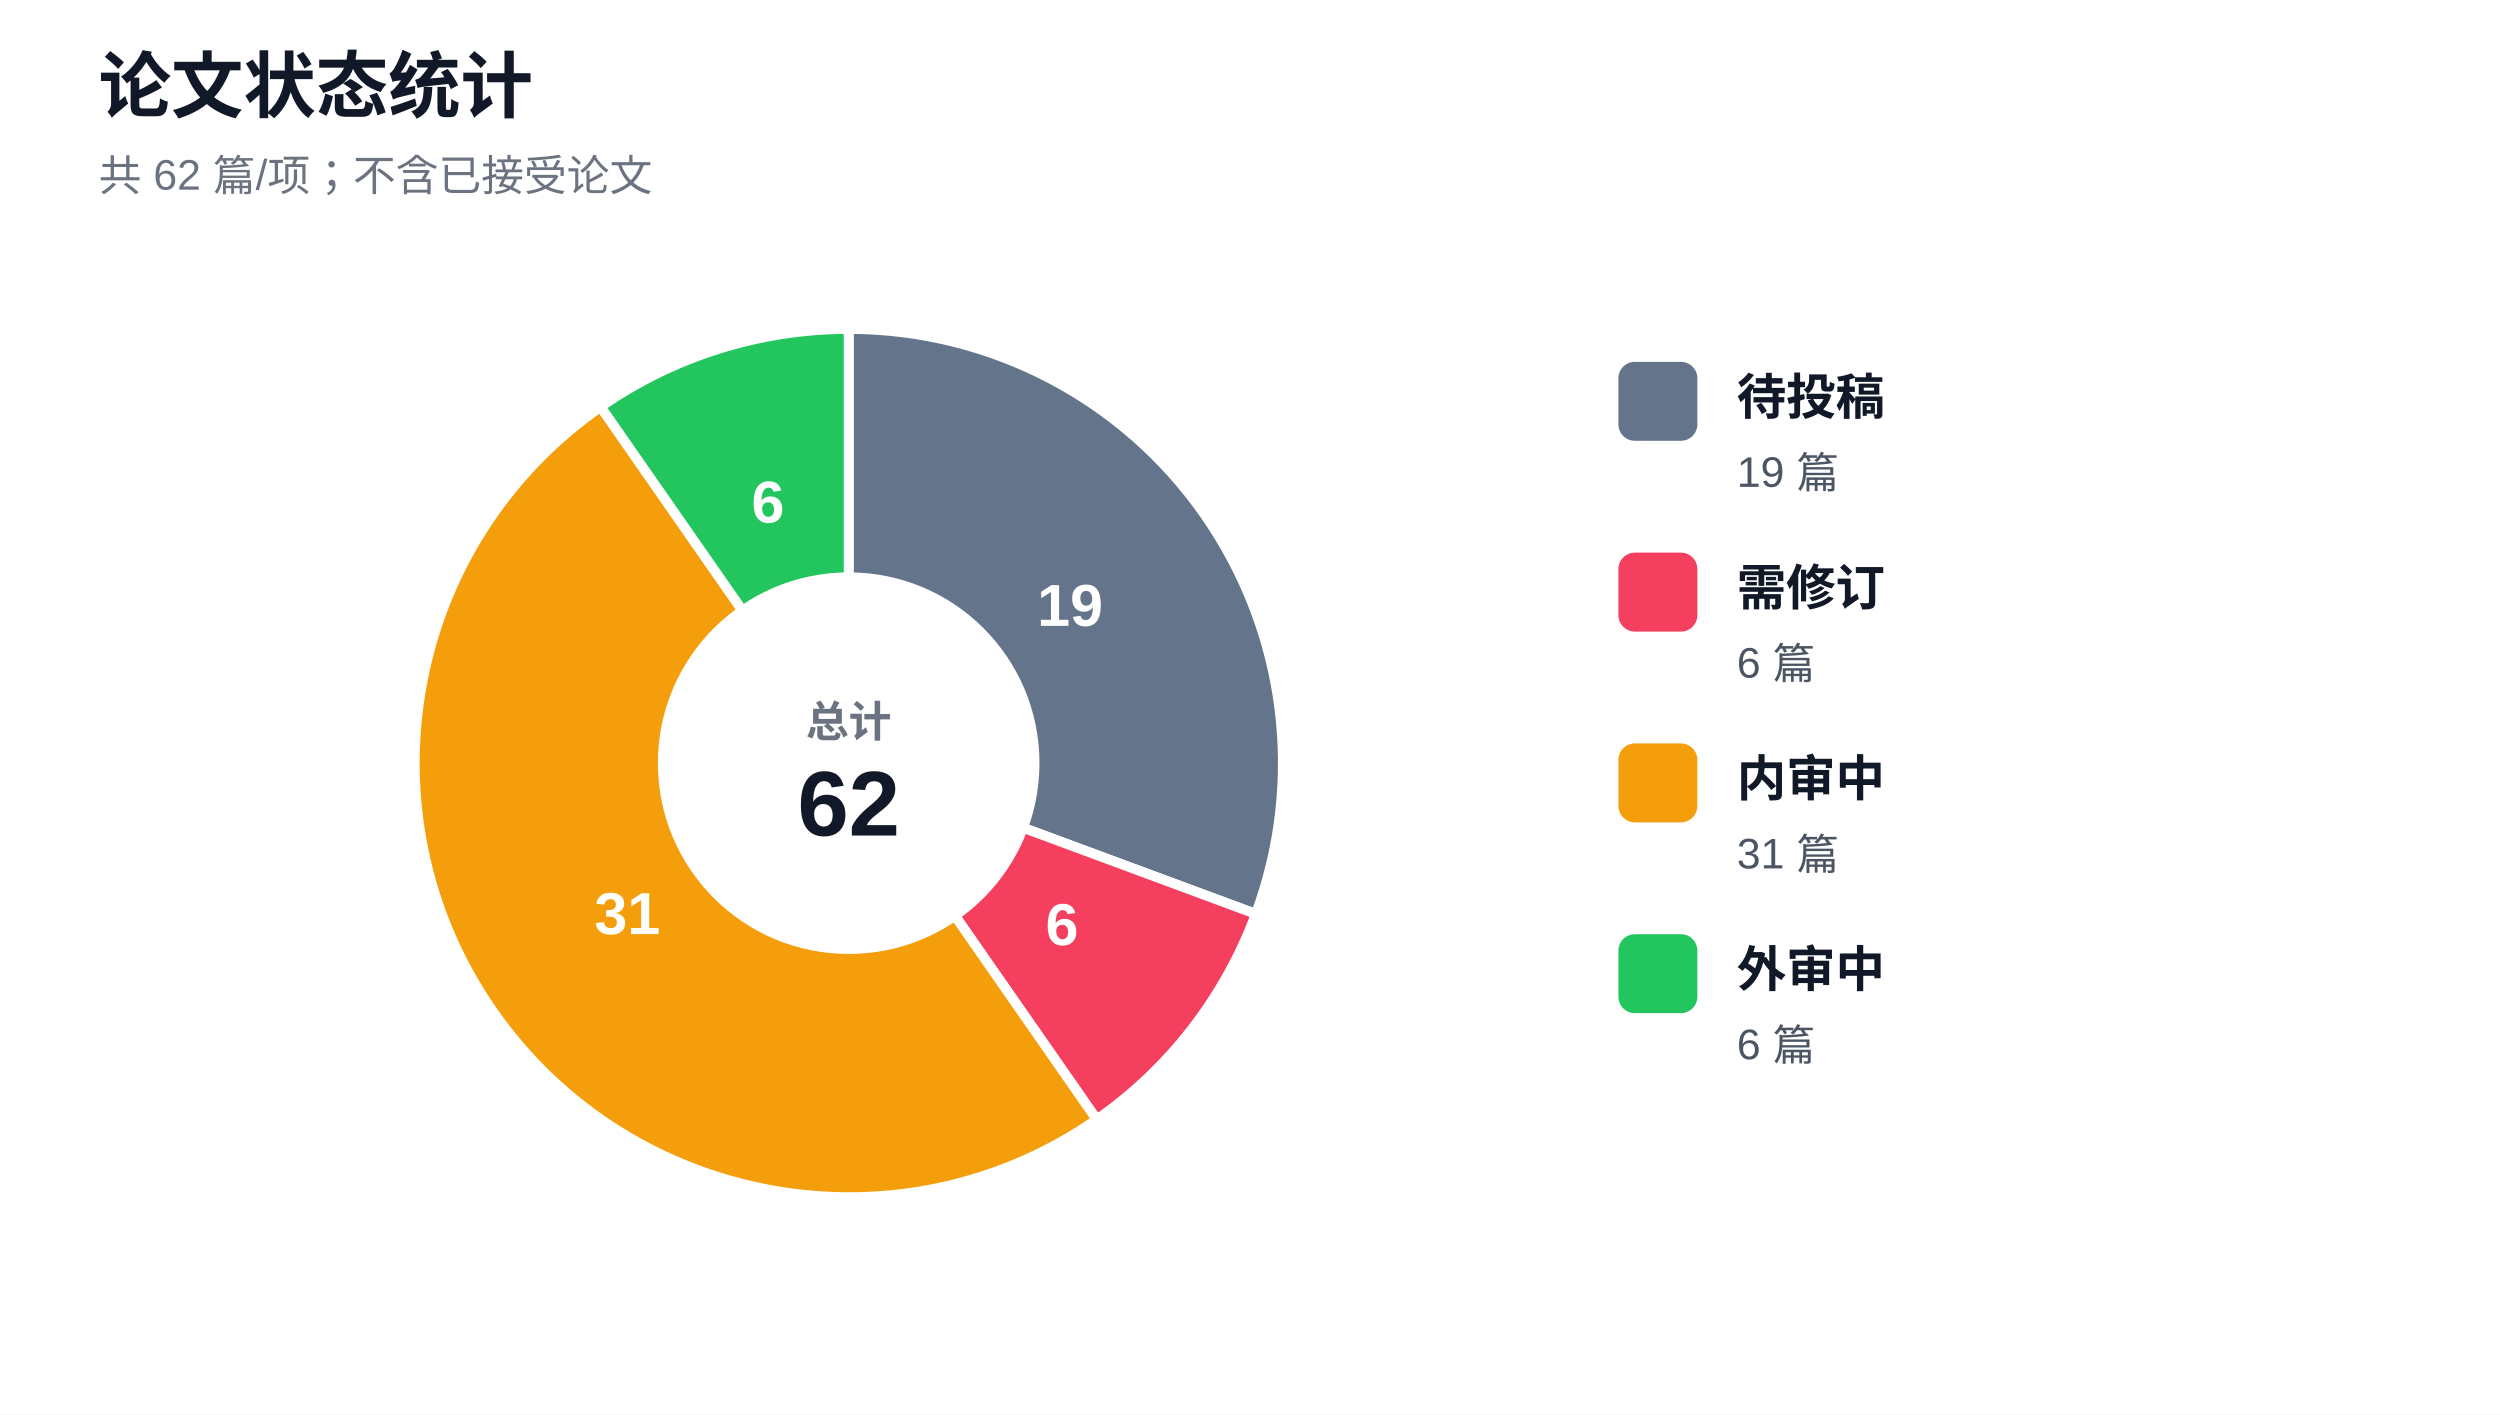
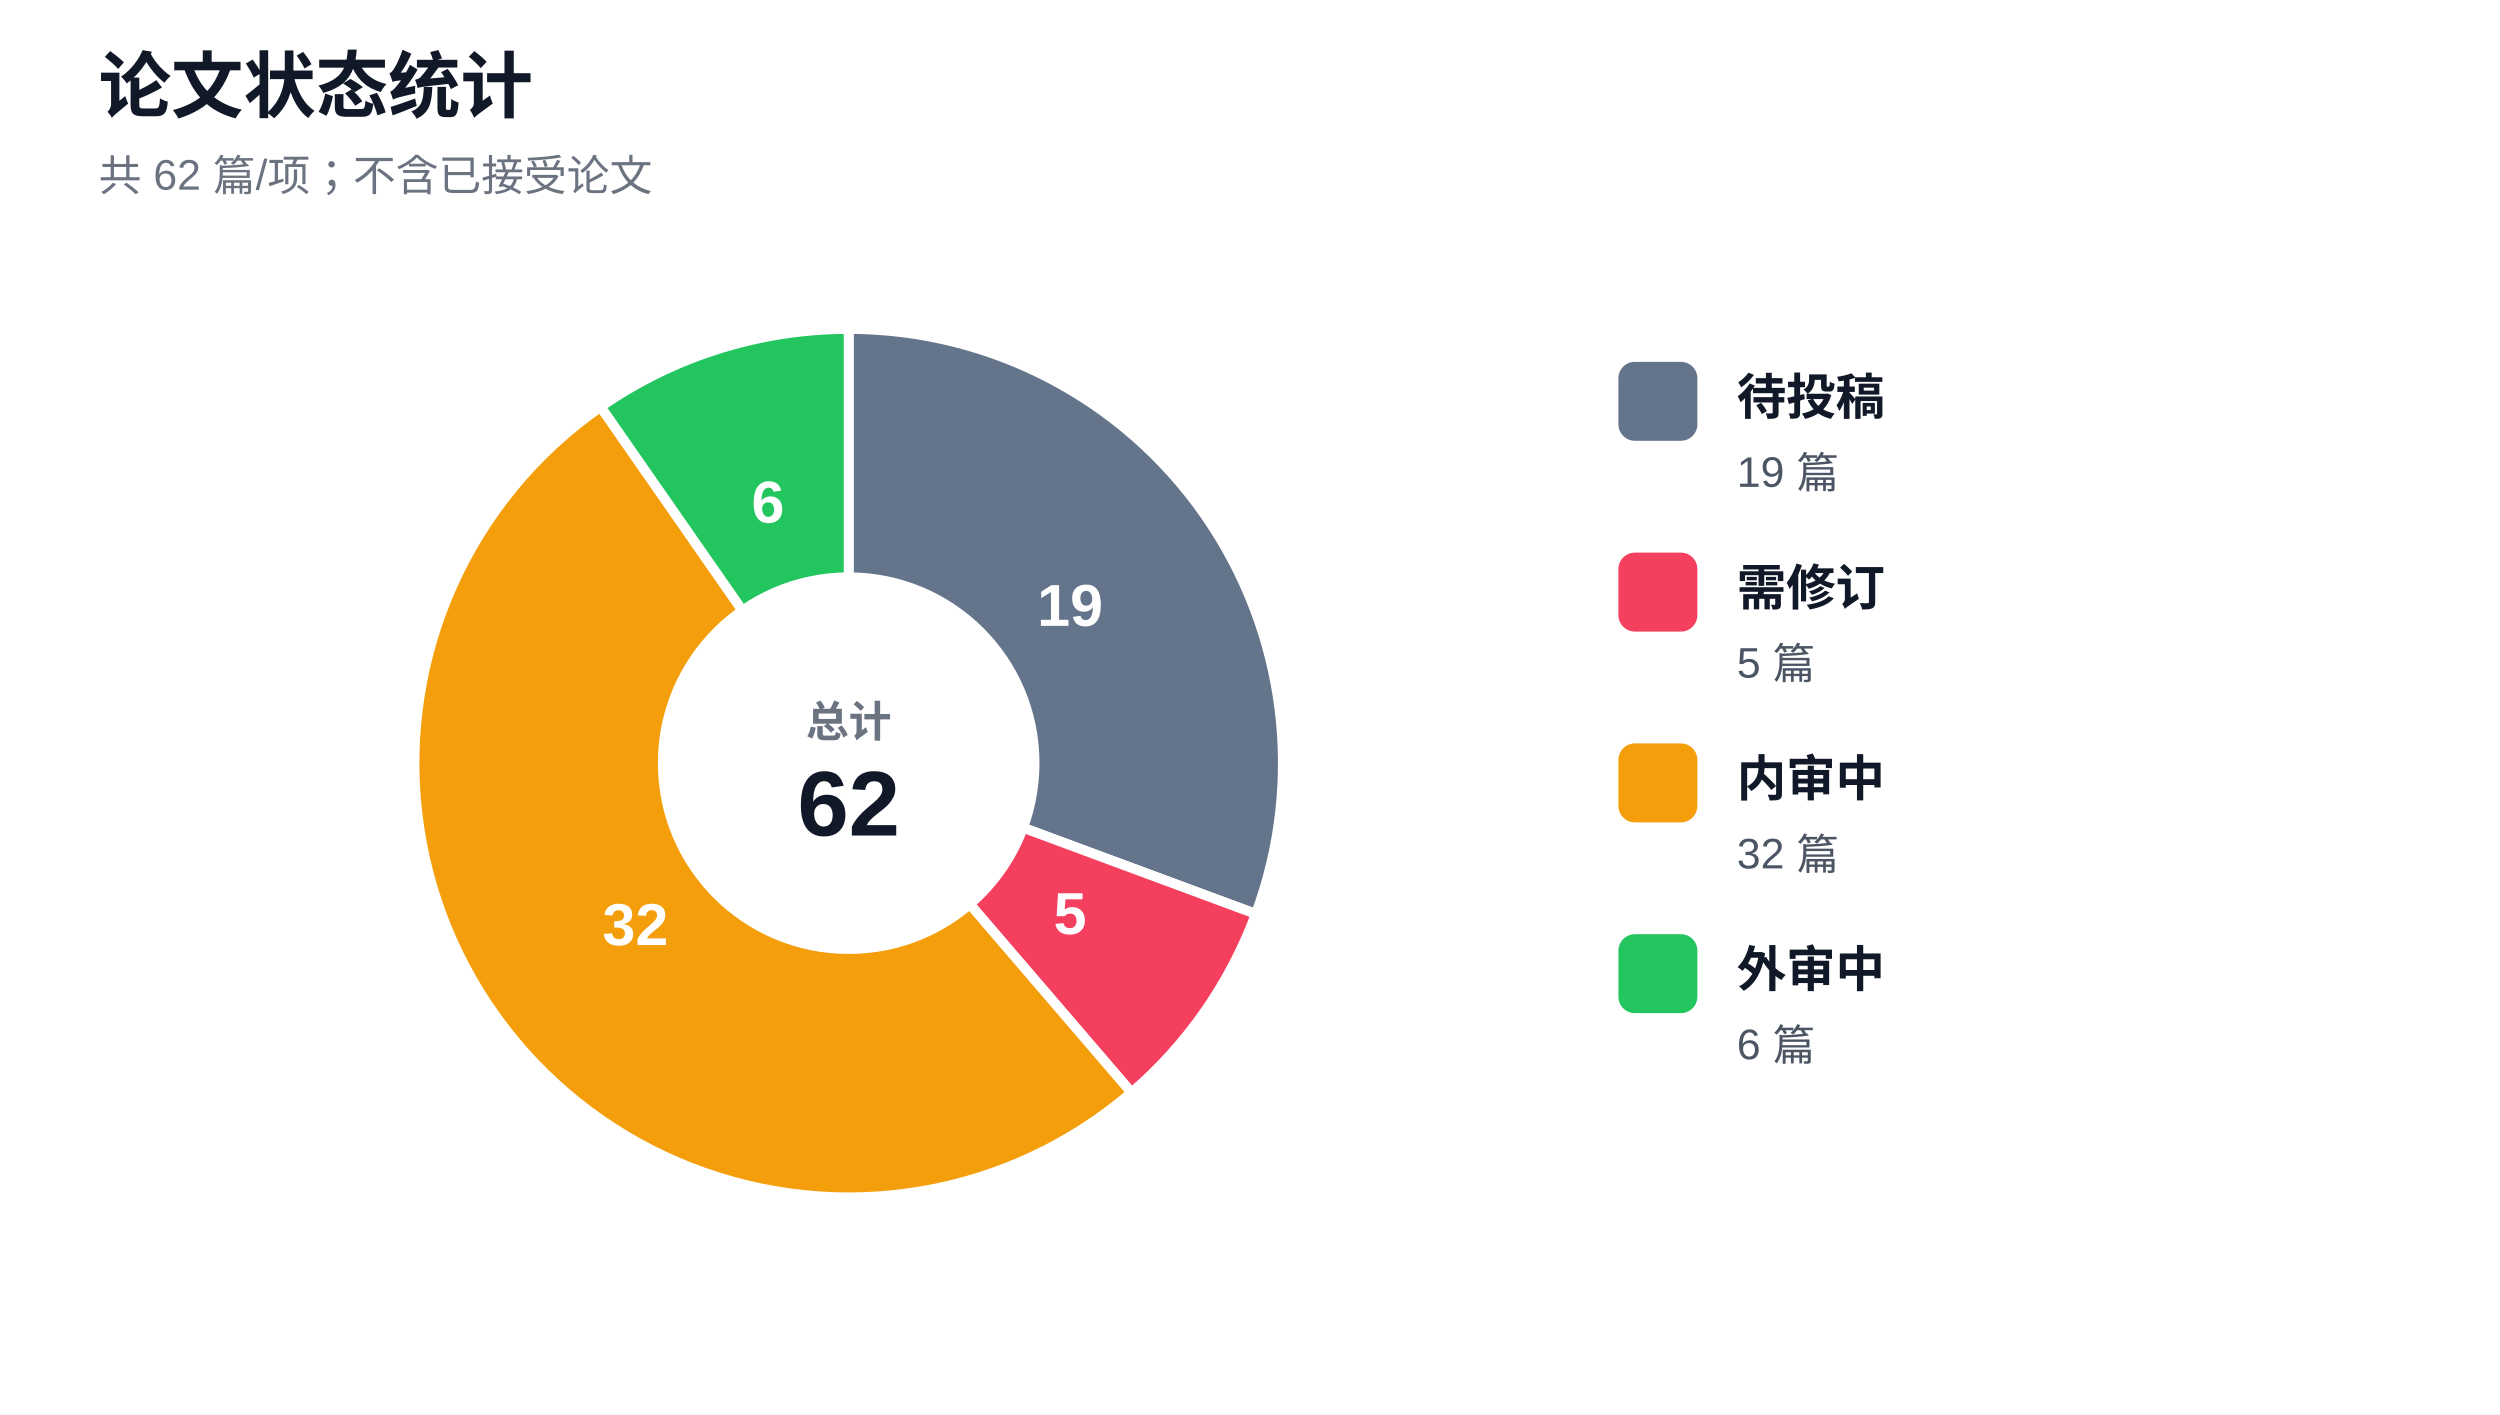
<svg xmlns="http://www.w3.org/2000/svg" width="760" height="430" viewBox="0 0 760 430" role="img" aria-labelledby="title desc">
  <rect width="760" height="430" fill="#ffffff" />
  <text x="30" y="34" fill="#111827" font-family="Arial, Microsoft YaHei, sans-serif" font-size="22" font-weight="700">论文状态统计</text>
  <text x="30" y="58" fill="#6b7280" font-family="Arial, Microsoft YaHei, sans-serif" font-size="13">共 62 篇/项；不含已接受论文</text>
  <g font-family="Arial, Microsoft YaHei, sans-serif">
    <path d="M 258 232 L 258 100 A 132 132 0 0 1 381.783 277.844 Z" fill="#64748b" stroke="#ffffff" stroke-width="3" />
    <text x="325.303" y="185.156" fill="#ffffff" font-size="18" font-weight="800" text-anchor="middle" dominant-baseline="middle">19</text>
-     <path d="M 258 232 L 381.783 277.844 A 132 132 0 0 1 333.407 340.341 Z" fill="#f43f5e" stroke="#ffffff" stroke-width="3" />
-     <text x="322.844" y="282.193" fill="#ffffff" font-size="18" font-weight="800" text-anchor="middle" dominant-baseline="middle">6</text>
-     <path d="M 258 232 L 333.407 340.341 A 132 132 0 0 1 182.593 123.659 Z" fill="#f59e0b" stroke="#ffffff" stroke-width="3" />
-     <text x="190.697" y="278.844" fill="#ffffff" font-size="18" font-weight="800" text-anchor="middle" dominant-baseline="middle">31</text>
+     <path d="M 258 232 L 381.783 277.844 A 132 132 0 0 1 343.981 332.156 Z" fill="#f43f5e" stroke="#ffffff" stroke-width="3" />
+     <text x="325.303" y="278.844" fill="#ffffff" font-size="18" font-weight="800" text-anchor="middle" dominant-baseline="middle">5</text>
+     <path d="M 258 232 L 343.981 332.156 A 132 132 0 1 1 182.593 123.659 Z" fill="#f59e0b" stroke="#ffffff" stroke-width="3" />
+     <text x="193.156" y="282.193" fill="#ffffff" font-size="18" font-weight="800" text-anchor="middle" dominant-baseline="middle">32</text>
    <path d="M 258 232 L 182.593 123.659 A 132 132 0 0 1 258 100 Z" fill="#22c55e" stroke="#ffffff" stroke-width="3" />
    <text x="233.452" y="153.761" fill="#ffffff" font-size="18" font-weight="800" text-anchor="middle" dominant-baseline="middle">6</text>
    <circle cx="258" cy="232" r="58" fill="#ffffff" />
    <text x="258" y="224" fill="#6b7280" font-size="13" font-weight="700" text-anchor="middle">总计</text>
    <text x="258" y="254" fill="#111827" font-size="28" font-weight="700" text-anchor="middle">62</text>
  </g>
  <g font-family="Arial, Microsoft YaHei, sans-serif">
    <rect x="492" y="110" width="24" height="24" rx="5" fill="#64748b" />
    <text x="528" y="126" fill="#111827" font-size="15" font-weight="700">待投稿</text>
    <text x="528" y="148" fill="#4b5563" font-size="13">19 篇</text>
    <rect x="492" y="168" width="24" height="24" rx="5" fill="#f43f5e" />
    <text x="528" y="184" fill="#111827" font-size="15" font-weight="700">需修订</text>
-     <text x="528" y="206" fill="#4b5563" font-size="13">6 篇</text>
+     <text x="528" y="206" fill="#4b5563" font-size="13">5 篇</text>
    <rect x="492" y="226" width="24" height="24" rx="5" fill="#f59e0b" />
    <text x="528" y="242" fill="#111827" font-size="15" font-weight="700">内审中</text>
-     <text x="528" y="264" fill="#4b5563" font-size="13">31 篇</text>
+     <text x="528" y="264" fill="#4b5563" font-size="13">32 篇</text>
    <rect x="492" y="284" width="24" height="24" rx="5" fill="#22c55e" />
    <text x="528" y="300" fill="#111827" font-size="15" font-weight="700">外审中</text>
    <text x="528" y="322" fill="#4b5563" font-size="13">6 篇</text>
  </g>
</svg>
